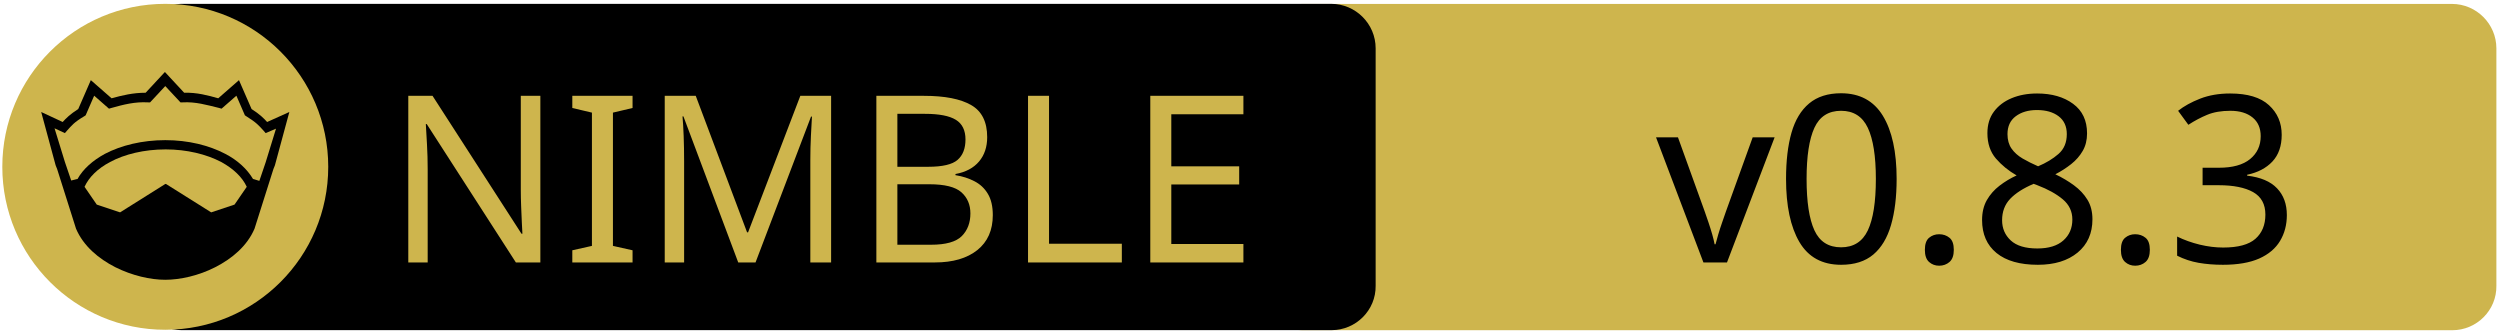
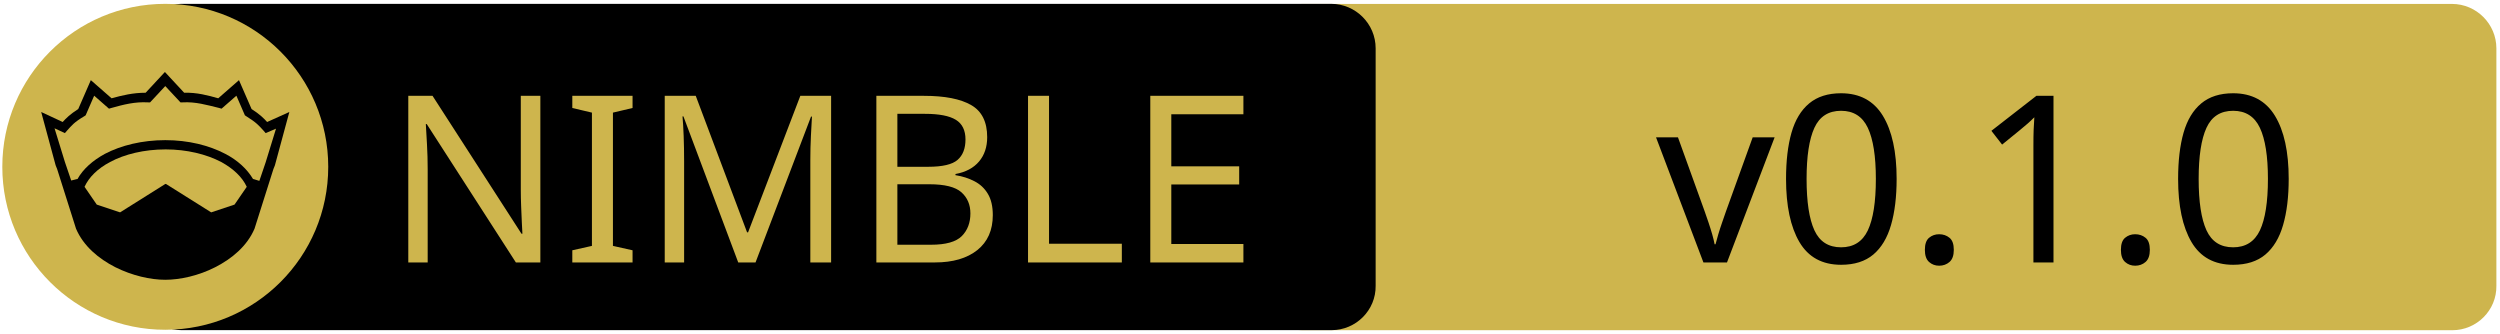
<svg xmlns="http://www.w3.org/2000/svg" xmlns:xlink="http://www.w3.org/1999/xlink" width="675" height="90" xml:space="preserve" version="1.1">
-   <a xlink:href="https://github.com/elcritch/sdfy">
+   <a xlink:href="https://github.com/puffball1567/joubako">
    <g>
      <path fill="#CEB54D" id="svg_15" d="m662.123,89.159l-310.5,0c-6.6,0 -12,-5.4 -12,-12l0,-64.1c0,-6.6 5.4,-12 12,-12l310.4,0c6.6,0 12,5.4 12,12l0,64.1c0.1,6.6 -5.3,12 -11.9,12z" />
      <path id="svg_1" d="m359.524,89.139l-310.5,0c-6.6,0 -12,-5.4 -12,-12l0,-64.1c0,-6.6 5.4,-12 12,-12l310.4,0c6.6,0 12,5.4 12,12l0,64.1c0.1,6.6 -5.3,12 -11.9,12z" />
      <rect id="svg_2" fill="none" height="45.9" width="315.3" class="st0" y="24.539" x="60.224" />
      <circle id="svg_4" fill="#CEB54D" r="44" cy="45.039" cx="44.624" class="st1" />
      <g id="XMLID_4_">
        <path id="svg_5" d="m78.124,30.239l-3.9,14.4l-0.4,1l-5.1,16.1c0,0 0,0 0,0c-2,4.7 -6.1,8.1 -10.6,10.4c-4.5,2.3 -9.5,3.4 -13.5,3.4c-4,0 -8.9,-1.1 -13.5,-3.4c-4.5,-2.3 -8.6,-5.7 -10.6,-10.4c0,0 0,0 0,0l-5.1,-16.1l-0.4,-1l-3.9,-14.4l5.8,2.7c0.9,-1 2,-2.1 4.2,-3.5l3.4,-7.8l5.6,4.9c2.9,-0.8 5.8,-1.5 9.2,-1.5l5.2,-5.6l5.2,5.6c3.4,-0.1 6.4,0.7 9.2,1.5l5.6,-4.9l3.4,7.8c2.2,1.4 3.3,2.5 4.2,3.5l6,-2.7z" />
        <g id="XMLID_6_">
          <g id="svg_6">
            <path id="svg_7" fill="#CEB54D" d="m66.624,50.439l-3.3,4.8l-6.3,2.1l-12.1,-7.6c-0.1,-0.1 -0.3,-0.1 -0.4,0l-12.1,7.6l-6.3,-2.1l-3.3,-4.8c1.2,-2.6 3.5,-4.9 6.9,-6.7c3.9,-2.1 9.2,-3.4 15,-3.4c5.7,0 11,1.3 15,3.4c3.3,1.8 5.7,4.1 6.9,6.7z" class="st1" />
          </g>
          <g id="svg_8" />
        </g>
        <g id="XMLID_5_">
          <g id="svg_9">
            <path id="svg_10" fill="#CEB54D" d="m74.524,34.739l-2.8,9.1l-1.7,5l-1.6,-0.5c0,0 -0.1,0 -0.1,0c-1.6,-2.7 -4.2,-5.1 -7.5,-6.8c-4.4,-2.3 -10,-3.7 -16.2,-3.7c-6.2,0 -11.9,1.4 -16.3,3.7c-3.3,1.8 -5.9,4.1 -7.4,6.8c0,0 -0.1,0 -0.1,0l-1.6,0.4l-1.7,-5l-2.8,-9.1l2.8,1.3l0.6,-0.7c1.2,-1.3 1.8,-2.2 4.7,-3.9l0.3,-0.2l2.3,-5.3l4,3.5l0.7,-0.2c3.2,-0.9 6.3,-1.7 9.8,-1.5l0.6,0l4.1,-4.4l4.1,4.4l0.6,0c3.5,-0.2 6.5,0.7 9.8,1.5l0.7,0.2l4,-3.5l2.3,5.3l0.3,0.2c2.9,1.8 3.5,2.6 4.7,3.9l0.6,0.7l2.8,-1.2z" class="st1" />
          </g>
          <g id="svg_11" />
        </g>
      </g>
      <text x="-442" y="-350.021" id="svg_16" font-size="63px" font-family="'PT Sans Caption', 'Tahoma', 'Helvetica Neue Medium', 'PT Sans', sans-serif" fill="#CEB54D" class="st1 st2 st3" transform="matrix(1 0 0 1 546.13 420.879)">NIMBLE</text>
-       <text x="-99.0" y="-350.012" id="svg_17" font-size="63.012px" font-family="'PT Sans Caption', 'Tahoma', 'Helvetica Neue Medium', 'PT Sans', sans-serif" fill="#000000" class="st1 st2 st3" transform="matrix(1 0 0 1 546.13 420.879)">v0.8.3</text>
+       <text x="-99.0" y="-350.012" id="svg_17" font-size="63.012px" font-family="'PT Sans Caption', 'Tahoma', 'Helvetica Neue Medium', 'PT Sans', sans-serif" fill="#000000" class="st1 st2 st3" transform="matrix(1 0 0 1 546.13 420.879)">v0.1.0</text>
    </g>
  </a>
</svg>
